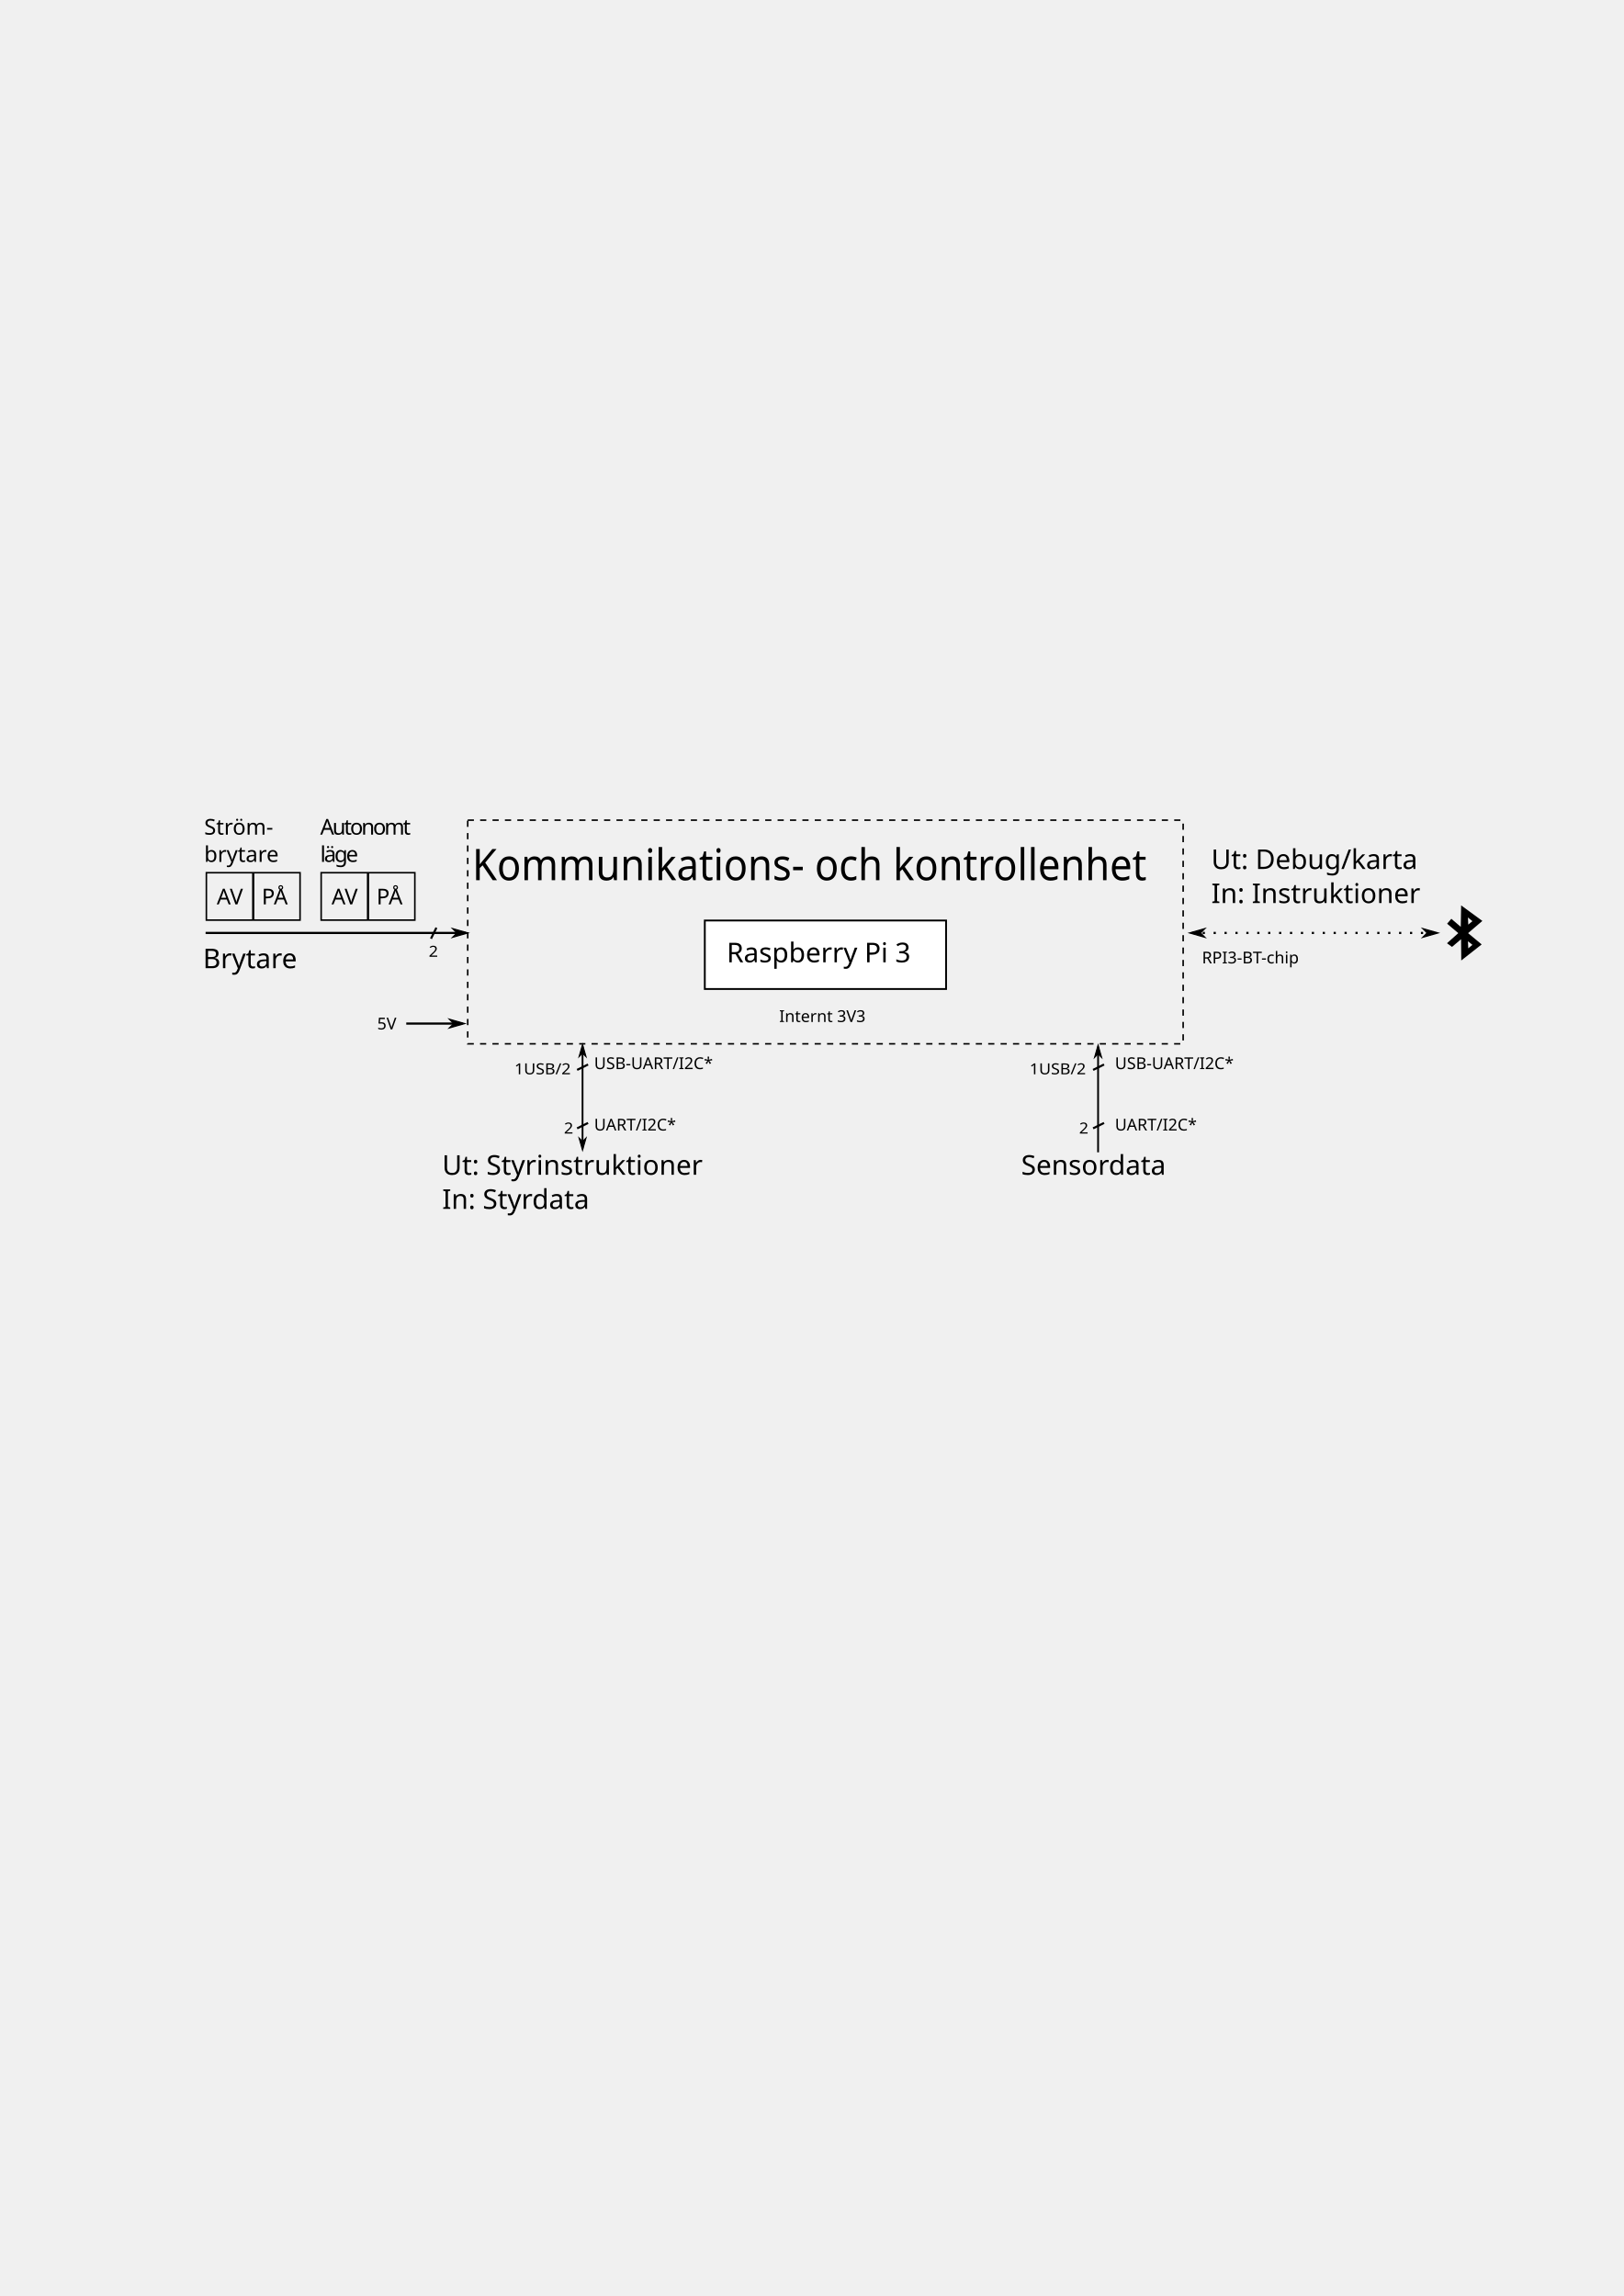
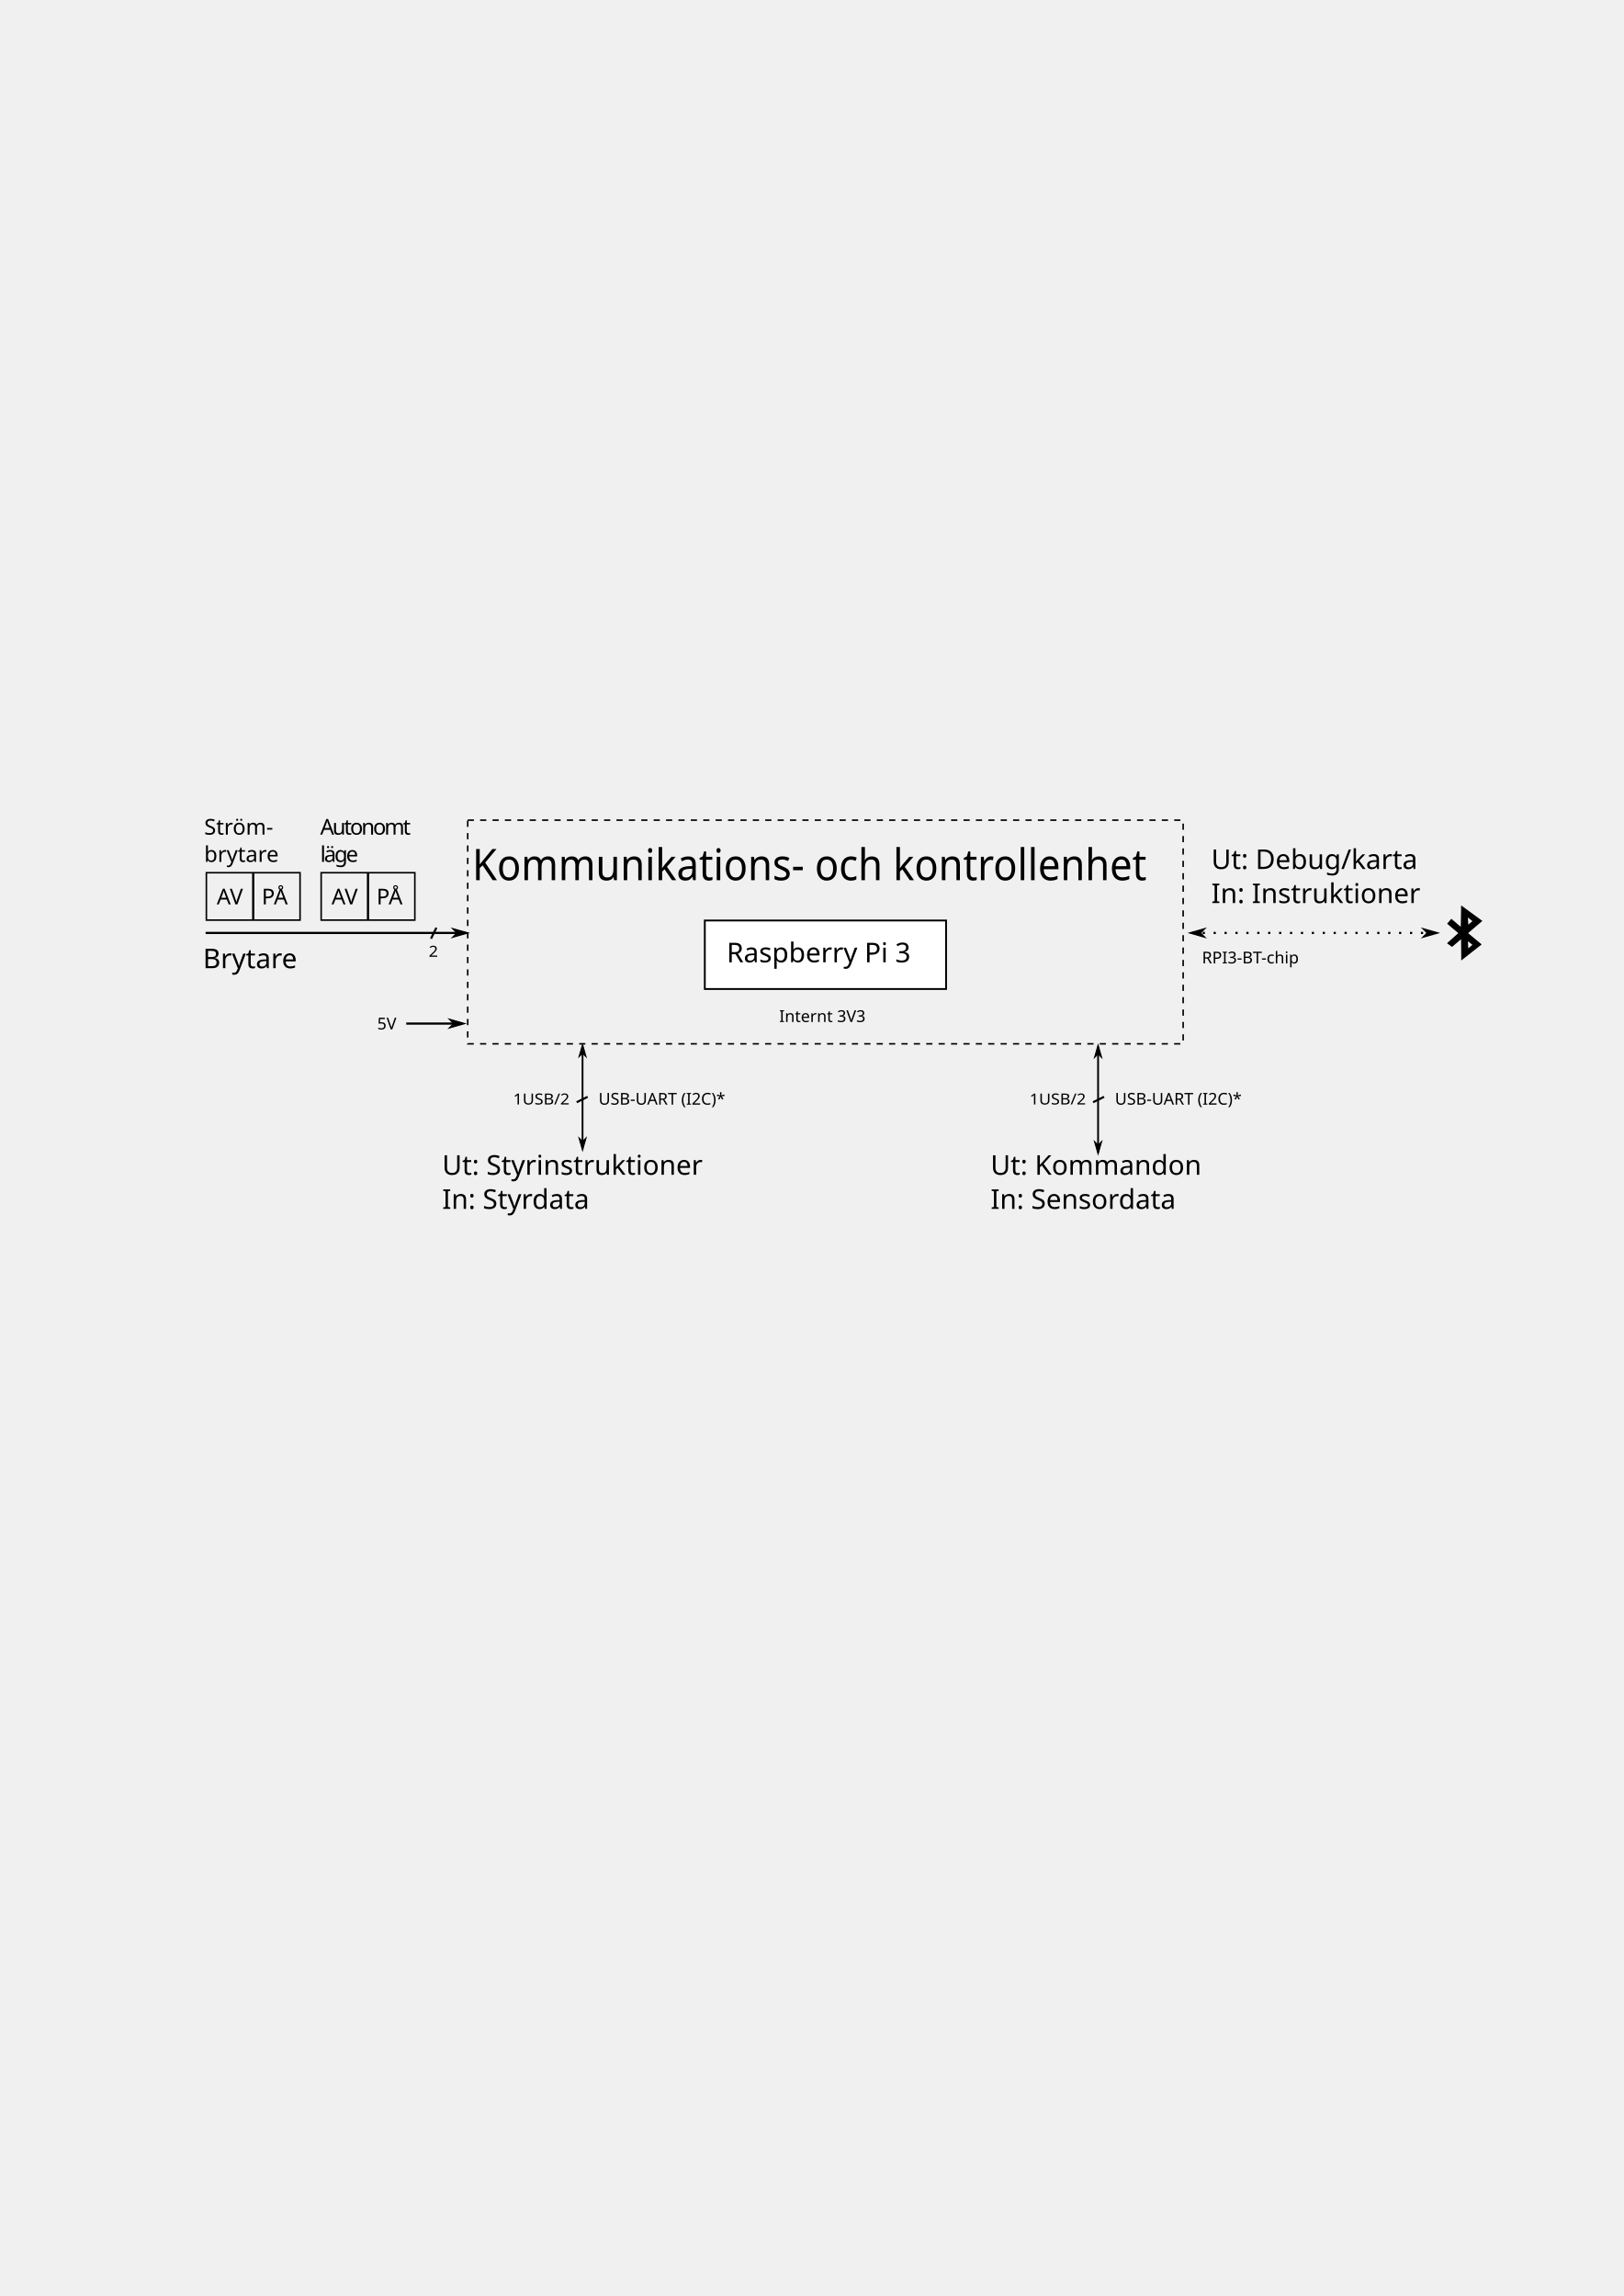
<svg xmlns="http://www.w3.org/2000/svg" width="210mm" height="297mm" viewBox="0 0 744.094 1052.362" id="svg8543" version="1.1">
  <defs id="defs8545">
+     <marker orient="auto" refY="0" refX="0" id="marker10388" style="overflow:visible">
+       <path id="path10390" d="M 0,0 5,-5 -12.5,0 5,5 0,0 Z" style="fill:#000000;fill-opacity:1;fill-rule:evenodd;stroke:#000000;stroke-width:1pt;stroke-opacity:1" transform="matrix(-0.4,0,0,-0.4,-4,0)" />
+     </marker>
    <marker style="overflow:visible" id="marker9695" refX="0" refY="0" orient="auto">
      <path transform="matrix(-0.4,0,0,-0.4,-4,0)" style="fill:#000000;fill-opacity:1;fill-rule:evenodd;stroke:#000000;stroke-width:1pt;stroke-opacity:1" d="M 0,0 5,-5 -12.5,0 5,5 0,0 Z" id="path9697" />
    </marker>
    <marker orient="auto" refY="0" refX="0" id="marker9595" style="overflow:visible">
      <path id="path9597" d="M 0,0 5,-5 -12.5,0 5,5 0,0 Z" style="fill:#000000;fill-opacity:1;fill-rule:evenodd;stroke:#000000;stroke-width:1pt;stroke-opacity:1" transform="matrix(-0.4,0,0,-0.4,-4,0)" />
    </marker>
    <marker orient="auto" refY="0" refX="0" id="marker9501" style="overflow:visible">
      <path id="path9503" d="M 0,0 5,-5 -12.5,0 5,5 0,0 Z" style="fill:#000000;fill-opacity:1;fill-rule:evenodd;stroke:#000000;stroke-width:1pt;stroke-opacity:1" transform="matrix(0.4,0,0,0.4,4,0)" />
    </marker>
    <marker style="overflow:visible" id="marker9413" refX="0" refY="0" orient="auto">
      <path transform="matrix(-0.4,0,0,-0.4,-4,0)" style="fill:#000000;fill-opacity:1;fill-rule:evenodd;stroke:#000000;stroke-width:1pt;stroke-opacity:1" d="M 0,0 5,-5 -12.5,0 5,5 0,0 Z" id="path9415" />
    </marker>
    <marker style="overflow:visible" id="marker9331" refX="0" refY="0" orient="auto">
      <path transform="matrix(0.4,0,0,0.4,4,0)" style="fill:#000000;fill-opacity:1;fill-rule:evenodd;stroke:#000000;stroke-width:1pt;stroke-opacity:1" d="M 0,0 5,-5 -12.5,0 5,5 0,0 Z" id="path9333" />
    </marker>
    <marker orient="auto" refY="0" refX="0" id="marker9041-3" style="overflow:visible">
      <path id="path9043-1" d="M 0,0 5,-5 -12.5,0 5,5 0,0 Z" style="fill:#000000;fill-opacity:1;fill-rule:evenodd;stroke:#000000;stroke-width:1pt;stroke-opacity:1" transform="matrix(-0.4,0,0,-0.4,-4,0)" />
    </marker>
    <marker orient="auto" refY="0" refX="0" id="marker6503" style="overflow:visible">
      <path id="path6505" d="M 0,0 5,-5 -12.5,0 5,5 0,0 Z" style="fill:#000000;fill-opacity:1;fill-rule:evenodd;stroke:#000000;stroke-width:1pt;stroke-opacity:1" transform="matrix(0.4,0,0,0.4,4,0)" />
    </marker>
    <marker orient="auto" refY="0" refX="0" id="marker6507" style="overflow:visible">
      <path id="path6509" d="M 0,0 5,-5 -12.5,0 5,5 0,0 Z" style="fill:#000000;fill-opacity:1;fill-rule:evenodd;stroke:#000000;stroke-width:1pt;stroke-opacity:1" transform="matrix(-0.4,0,0,-0.4,-4,0)" />
    </marker>
    <marker orient="auto" refY="0" refX="0" id="marker6600" style="overflow:visible">
      <path id="path6602" d="M 0,0 5,-5 -12.5,0 5,5 0,0 Z" style="fill:#000000;fill-opacity:1;fill-rule:evenodd;stroke:#000000;stroke-width:1pt;stroke-opacity:1" transform="matrix(0.4,0,0,0.4,4,0)" />
    </marker>
    <marker orient="auto" refY="0" refX="0" id="marker4690-4" style="overflow:visible">
      <path id="path4692-5" d="M 0,0 5,-5 -12.5,0 5,5 0,0 Z" style="fill:#000000;fill-opacity:1;fill-rule:evenodd;stroke:#000000;stroke-width:1pt;stroke-opacity:1" transform="matrix(-0.4,0,0,-0.4,-4,0)" />
    </marker>
    <marker orient="auto" refY="0" refX="0" id="Arrow1Mstart" style="overflow:visible">
      <path id="path4336" d="M 0,0 5,-5 -12.5,0 5,5 0,0 Z" style="fill:#000000;fill-opacity:1;fill-rule:evenodd;stroke:#000000;stroke-width:1pt;stroke-opacity:1" transform="matrix(0.4,0,0,0.4,4,0)" />
    </marker>
    <marker orient="auto" refY="0" refX="0" id="marker4803" style="overflow:visible">
      <path id="path4805" d="M 0,0 5,-5 -12.5,0 5,5 0,0 Z" style="fill:#000000;fill-opacity:1;fill-rule:evenodd;stroke:#000000;stroke-width:1pt;stroke-opacity:1" transform="matrix(-0.4,0,0,-0.4,-4,0)" />
    </marker>
    <marker orient="auto" refY="0" refX="0" id="Arrow1Mend" style="overflow:visible">
      <path id="path4339" d="M 0,0 5,-5 -12.5,0 5,5 0,0 Z" style="fill:#000000;fill-opacity:1;fill-rule:evenodd;stroke:#000000;stroke-width:1pt;stroke-opacity:1" transform="matrix(-0.4,0,0,-0.4,-4,0)" />
    </marker>
  </defs>
  <g id="layer1">
    <text xml:space="preserve" style="font-style:normal;font-weight:normal;font-size:96.176px;line-height:125%;font-family:sans-serif;letter-spacing:0px;word-spacing:0px;fill:#000000;fill-opacity:1;stroke:none;stroke-width:1px;stroke-linecap:butt;stroke-linejoin:miter;stroke-opacity:1" x="226.366" y="385.704" id="text5111-6" transform="scale(0.9560475,1.045973)">
      <tspan x="226.366" y="385.704" style="font-size:19.121px" id="tspan4305-0">Kommunikations- och kontrollenhet</tspan>
    </text>
    <g transform="translate(65.17958,150.359)" id="g6494">
      <rect style="fill:#ffffff;fill-opacity:1;stroke:#000000;stroke-width:0.837;stroke-miterlimit:4;stroke-dasharray:none;stroke-dashoffset:0;stroke-opacity:1" id="rect4315-6" width="110.565" height="31.391" x="257.81" y="271.551" />
      <text id="text4317-1" y="290.695" x="267.829" style="font-style:normal;font-weight:normal;font-size:10px;line-height:125%;font-family:sans-serif;letter-spacing:0px;word-spacing:0px;fill:#000000;fill-opacity:1;stroke:none;stroke-width:1px;stroke-linecap:butt;stroke-linejoin:miter;stroke-opacity:1" xml:space="preserve">
        <tspan style="font-size:12.5px" y="290.695" x="267.829" id="tspan4319-8">Raspberry Pi 3</tspan>
      </text>
    </g>
    <rect style="opacity:1;fill:#ffffff;fill-opacity:0;stroke:#000000;stroke-width:0.71;stroke-miterlimit:4;stroke-dasharray:2.84, 2.84;stroke-dashoffset:0;stroke-opacity:1" id="rect6752" width="327.859" height="102.519" x="214.343" y="375.913" />
    <path style="fill:none;fill-rule:evenodd;stroke:#000000;stroke-width:1px;stroke-linecap:butt;stroke-linejoin:miter;stroke-opacity:1;marker-end:url(#marker9695)" d="m 94.218,427.61 119.198,0" id="path4324" />
    <g id="g4789" transform="translate(-5.534709,143.2162)">
      <rect y="256.788" x="100.108" height="21.718" width="42.931" id="rect4588" style="opacity:1;fill:none;fill-opacity:1;stroke:#000000;stroke-width:0.71;stroke-linecap:butt;stroke-linejoin:miter;stroke-miterlimit:4;stroke-dasharray:none;stroke-dashoffset:0;stroke-opacity:1" />
      <path id="path4598" d="m 121.573,256.855 0,21.696" style="fill:none;fill-rule:evenodd;stroke:#000000;stroke-width:1.019px;stroke-linecap:butt;stroke-linejoin:miter;stroke-opacity:1" />
      <text id="text4600" y="271.293" x="104.877" style="font-style:normal;font-weight:normal;font-size:12.5px;line-height:125%;font-family:sans-serif;letter-spacing:0px;word-spacing:0px;fill:#000000;fill-opacity:1;stroke:none;stroke-width:1px;stroke-linecap:butt;stroke-linejoin:miter;stroke-opacity:1" xml:space="preserve">
        <tspan style="font-size:10px" y="271.293" x="104.877" id="tspan4602">AV</tspan>
      </text>
      <text id="text4600-3" y="271.293" x="125.47" style="font-style:normal;font-weight:normal;font-size:12.5px;line-height:125%;font-family:sans-serif;letter-spacing:0px;word-spacing:0px;fill:#000000;fill-opacity:1;stroke:none;stroke-width:1px;stroke-linecap:butt;stroke-linejoin:miter;stroke-opacity:1" xml:space="preserve">
        <tspan style="font-size:10px" y="271.293" x="125.47" id="tspan4602-6">PÅ</tspan>
      </text>
    </g>
    <text xml:space="preserve" style="font-style:normal;font-weight:normal;font-size:12.5px;line-height:125%;font-family:sans-serif;letter-spacing:0px;word-spacing:0px;fill:#000000;fill-opacity:1;stroke:none;stroke-width:1px;stroke-linecap:butt;stroke-linejoin:miter;stroke-opacity:1" x="146.746" y="382.549" id="text4692">
      <tspan id="tspan4694" x="146.746" y="382.549" style="font-size:10px;letter-spacing:-0.85px">Autonomt </tspan>
      <tspan x="146.746" y="395.049" id="tspan4696" style="font-size:10px;letter-spacing:-0.85px">läge</tspan>
    </text>
    <text xml:space="preserve" style="font-style:normal;font-weight:normal;font-size:12.5px;line-height:125%;font-family:sans-serif;letter-spacing:0px;word-spacing:0px;fill:#000000;fill-opacity:1;stroke:none;stroke-width:1px;stroke-linecap:butt;stroke-linejoin:miter;stroke-opacity:1" x="93.559" y="382.549" id="text4692-2">
      <tspan x="93.559" y="382.549" id="tspan4696-0" style="font-size:10px;letter-spacing:0px">Ström-</tspan>
      <tspan x="93.559" y="395.049" style="font-size:10px;letter-spacing:0px" id="tspan4737">brytare</tspan>
    </text>
    <g id="g4781" transform="translate(-6.364263,141.8748)">
      <rect y="258.13" x="153.543" height="21.718" width="42.931" id="rect4588-9" style="opacity:1;fill:none;fill-opacity:1;stroke:#000000;stroke-width:0.71;stroke-linecap:butt;stroke-linejoin:miter;stroke-miterlimit:4;stroke-dasharray:none;stroke-dashoffset:0;stroke-opacity:1" />
      <path id="path4598-3" d="m 175.009,258.196 0,21.696" style="fill:none;fill-rule:evenodd;stroke:#000000;stroke-width:1.019px;stroke-linecap:butt;stroke-linejoin:miter;stroke-opacity:1" />
      <text id="text4600-60" y="272.634" x="158.313" style="font-style:normal;font-weight:normal;font-size:12.5px;line-height:125%;font-family:sans-serif;letter-spacing:0px;word-spacing:0px;fill:#000000;fill-opacity:1;stroke:none;stroke-width:1px;stroke-linecap:butt;stroke-linejoin:miter;stroke-opacity:1" xml:space="preserve">
        <tspan style="font-size:10px" y="272.634" x="158.313" id="tspan4602-62">AV</tspan>
      </text>
      <text id="text4600-3-6" y="272.634" x="178.906" style="font-style:normal;font-weight:normal;font-size:12.5px;line-height:125%;font-family:sans-serif;letter-spacing:0px;word-spacing:0px;fill:#000000;fill-opacity:1;stroke:none;stroke-width:1px;stroke-linecap:butt;stroke-linejoin:miter;stroke-opacity:1" xml:space="preserve">
        <tspan style="font-size:10px" y="272.634" x="178.906" id="tspan4602-6-18">PÅ</tspan>
      </text>
    </g>
    <text xml:space="preserve" style="font-style:normal;font-weight:normal;font-size:12.5px;line-height:125%;font-family:sans-serif;letter-spacing:0px;word-spacing:0px;fill:#000000;fill-opacity:1;stroke:none;stroke-width:1px;stroke-linecap:butt;stroke-linejoin:miter;stroke-opacity:1" x="92.991" y="443.772" id="text4797">
      <tspan id="tspan4799" x="92.991" y="443.772">Brytare</tspan>
    </text>
    <path style="fill:none;fill-rule:evenodd;stroke:#000000;stroke-width:1;stroke-linecap:butt;stroke-linejoin:miter;stroke-miterlimit:4;stroke-dasharray:1,4;stroke-dashoffset:0;stroke-opacity:1;marker-start:url(#marker9331);marker-end:url(#marker9413)" d="m 546.163,427.61 111.857,0" id="path4801" />
    <g id="g4931" transform="matrix(0.05619995,0,0,0.05619995,656.8301,413.2224)">
      <g id="g4921" />
      <path id="path4923" d="m 112.845,180.624 34.376,-39.957 76.892,65.741 3.062,-175.022 173.005,126.474 -116.357,99.645 110.817,92.078 -166.471,131.042 -1.526,-173.538 -73.851,62.74 -40.96,-29.86 92.068,-82.452 -91.054,-76.892 z m 206.397,172.472 -36.434,-29.317 2.529,57.661 33.904,-28.344 z m 0,-193.219 -36.434,-29.85 2.529,58.173 33.904,-28.324 z" style="fill:#000000" />
    </g>
    <text xml:space="preserve" style="font-style:normal;font-weight:normal;font-size:12.5px;line-height:125%;font-family:sans-serif;letter-spacing:0px;word-spacing:0px;fill:#000000;fill-opacity:1;stroke:none;stroke-width:1px;stroke-linecap:butt;stroke-linejoin:miter;stroke-opacity:1" x="550.822" y="441.571" id="text6499">
      <tspan id="tspan6501" x="550.822" y="441.571" style="font-size:7.5px">RPI3-BT-chip</tspan>
    </text>
    <path style="fill:none;fill-rule:evenodd;stroke:#000000;stroke-width:0.821;stroke-linecap:butt;stroke-linejoin:miter;stroke-miterlimit:4;stroke-dasharray:none;stroke-opacity:1;marker-start:url(#marker9501);marker-end:url(#marker9595)" d="m 266.961,479.48 0,46.972" id="path4688" />
-     <g id="g6557" transform="translate(38.41054,150.359)">
-       <text id="text6511-8" y="339.651" x="233.864" style="font-style:normal;font-weight:normal;font-size:12.5px;line-height:125%;font-family:sans-serif;letter-spacing:0px;word-spacing:0px;fill:#000000;fill-opacity:1;stroke:none;stroke-width:1px;stroke-linecap:butt;stroke-linejoin:miter;stroke-opacity:1" xml:space="preserve">
-         <tspan style="font-size:7.5px" y="339.651" x="233.864" id="tspan6513-9">USB-UART/I2C*</tspan>
-       </text>
-       <text id="text6511-2-7" y="367.801" x="233.864" style="font-style:normal;font-weight:normal;font-size:12.5px;line-height:125%;font-family:sans-serif;letter-spacing:0px;word-spacing:0px;fill:#000000;fill-opacity:1;stroke:none;stroke-width:1px;stroke-linecap:butt;stroke-linejoin:miter;stroke-opacity:1" xml:space="preserve">
-         <tspan style="font-size:7.5px" y="367.801" x="233.864" id="tspan6513-2-3">UART/I2C*</tspan>
-       </text>
-     </g>
-     <g id="g7930" transform="translate(38.41054,150.359)">
-       <path id="path7304-7-2-9-1-9-6-2-7" d="m 226.059,340.029 5.024,-2.477" style="fill:none;fill-rule:evenodd;stroke:#000000;stroke-width:0.964px;stroke-linecap:butt;stroke-linejoin:miter;stroke-opacity:1" />
-       <path id="path7304-7-2-9-1-9-6-2-8" d="m 226.059,366.815 5.024,-2.477" style="fill:none;fill-rule:evenodd;stroke:#000000;stroke-width:0.964px;stroke-linecap:butt;stroke-linejoin:miter;stroke-opacity:1" />
-     </g>
-     <g id="g7887" transform="translate(38.41054,150.359)">
-       <text transform="scale(1.035655,0.9655729)" id="text7351-9-7-6-1-8-5-5-5" y="354.237" x="190.529" style="font-style:normal;font-weight:normal;font-size:12.07px;line-height:125%;font-family:sans-serif;letter-spacing:0px;word-spacing:0px;fill:#000000;fill-opacity:1;stroke:none;stroke-width:1px;stroke-linecap:butt;stroke-linejoin:miter;stroke-opacity:1" xml:space="preserve">
-         <tspan style="font-size:7.242px" y="354.237" x="190.529" id="tspan7353-5-1-1-7-1-0-9-7">1USB/2</tspan>
-       </text>
-       <text transform="scale(1.035655,0.9655729)" id="text7351-9-7-6-1-8-5-5-4" y="382.353" x="212.452" style="font-style:normal;font-weight:normal;font-size:12.07px;line-height:125%;font-family:sans-serif;letter-spacing:0px;word-spacing:0px;fill:#000000;fill-opacity:1;stroke:none;stroke-width:1px;stroke-linecap:butt;stroke-linejoin:miter;stroke-opacity:1" xml:space="preserve">
-         <tspan style="font-size:7.242px" y="382.353" x="212.452" id="tspan7353-5-1-1-7-1-0-9-1">2</tspan>
-       </text>
-     </g>
    <path style="fill:none;fill-rule:evenodd;stroke:#000000;stroke-width:0.964px;stroke-linecap:butt;stroke-linejoin:miter;stroke-opacity:1" d="m 199.989,425.209 -2.477,5.024" id="path7304-4-2-2-4-1-3-3-1-3" />
    <text xml:space="preserve" style="font-style:normal;font-weight:normal;font-size:12.07px;line-height:125%;font-family:sans-serif;letter-spacing:0px;word-spacing:0px;fill:#000000;fill-opacity:1;stroke:none;stroke-width:1px;stroke-linecap:butt;stroke-linejoin:miter;stroke-opacity:1" x="189.702" y="454.166" id="text7351-4-1-0-9-8-1-1" transform="scale(1.035655,0.9655729)">
      <tspan id="tspan7353-8-0-9-4-8-7-8" x="189.702" y="454.166" style="font-size:7.242px">2</tspan>
    </text>
-     <path style="fill:none;fill-rule:evenodd;stroke:#000000;stroke-width:0.833;stroke-linecap:butt;stroke-linejoin:miter;stroke-miterlimit:3.7;stroke-dasharray:none;stroke-opacity:1;marker-start:url(#marker6503);marker-end:" d="m 503.22,479.762 0,48.401" id="path4688-0" />
-     <g id="g6563" transform="translate(105.5857,150.5052)">
-       <text id="text6511" y="339.505" x="405.357" style="font-style:normal;font-weight:normal;font-size:12.5px;line-height:125%;font-family:sans-serif;letter-spacing:0px;word-spacing:0px;fill:#000000;fill-opacity:1;stroke:none;stroke-width:1px;stroke-linecap:butt;stroke-linejoin:miter;stroke-opacity:1" xml:space="preserve">
-         <tspan style="font-size:7.5px" y="339.505" x="405.357" id="tspan6513">USB-UART/I2C*</tspan>
+     <path style="fill:none;fill-rule:evenodd;stroke:#000000;stroke-width:0.833;stroke-linecap:butt;stroke-linejoin:miter;stroke-miterlimit:3.7;stroke-dasharray:none;stroke-opacity:1;marker-start:url(#marker6503);marker-end:url(#marker10388)" d="m 503.22,479.762 0,48.401" id="path4688-0" />
+     <g id="g17372">
+       <text id="text6511" y="506.313" x="510.943" style="font-style:normal;font-weight:normal;font-size:12.5px;line-height:125%;font-family:sans-serif;letter-spacing:0px;word-spacing:0px;fill:#000000;fill-opacity:1;stroke:none;stroke-width:1px;stroke-linecap:butt;stroke-linejoin:miter;stroke-opacity:1" xml:space="preserve">
+         <tspan style="font-size:7.5px" y="506.313" x="510.943" id="tspan6513">USB-UART (I2C)*</tspan>
      </text>
-       <text id="text6511-2" y="367.655" x="405.357" style="font-style:normal;font-weight:normal;font-size:12.5px;line-height:125%;font-family:sans-serif;letter-spacing:0px;word-spacing:0px;fill:#000000;fill-opacity:1;stroke:none;stroke-width:1px;stroke-linecap:butt;stroke-linejoin:miter;stroke-opacity:1" xml:space="preserve">
-         <tspan style="font-size:7.5px" y="367.655" x="405.357" id="tspan6513-2">UART/I2C*</tspan>
+       <text transform="scale(1.035655,0.9655729)" id="text7351-9-7-6-1-8-5-5-5-5" y="524.282" x="455.568" style="font-style:normal;font-weight:normal;font-size:12.07px;line-height:125%;font-family:sans-serif;letter-spacing:0px;word-spacing:0px;fill:#000000;fill-opacity:1;stroke:none;stroke-width:1px;stroke-linecap:butt;stroke-linejoin:miter;stroke-opacity:1" xml:space="preserve">
+         <tspan style="font-size:7.242px" y="524.282" x="455.568" id="tspan7353-5-1-1-7-1-0-9-7-9">1USB/2</tspan>
      </text>
-     </g>
-     <g transform="translate(274.4885,150.359)" id="g7887-8">
-       <text transform="scale(1.035655,0.9655729)" id="text7351-9-7-6-1-8-5-5-5-5" y="354.237" x="190.529" style="font-style:normal;font-weight:normal;font-size:12.07px;line-height:125%;font-family:sans-serif;letter-spacing:0px;word-spacing:0px;fill:#000000;fill-opacity:1;stroke:none;stroke-width:1px;stroke-linecap:butt;stroke-linejoin:miter;stroke-opacity:1" xml:space="preserve">
-         <tspan style="font-size:7.242px" y="354.237" x="190.529" id="tspan7353-5-1-1-7-1-0-9-7-9">1USB/2</tspan>
-       </text>
-       <text transform="scale(1.035655,0.9655729)" id="text7351-9-7-6-1-8-5-5-4-7" y="382.353" x="212.452" style="font-style:normal;font-weight:normal;font-size:12.07px;line-height:125%;font-family:sans-serif;letter-spacing:0px;word-spacing:0px;fill:#000000;fill-opacity:1;stroke:none;stroke-width:1px;stroke-linecap:butt;stroke-linejoin:miter;stroke-opacity:1" xml:space="preserve">
-         <tspan style="font-size:7.242px" y="382.353" x="212.452" id="tspan7353-5-1-1-7-1-0-9-1-5">2</tspan>
-       </text>
-     </g>
-     <g transform="translate(274.8714,150.359)" id="g7930-3">
-       <path id="path7304-7-2-9-1-9-6-2-7-8" d="m 226.059,340.029 5.024,-2.477" style="fill:none;fill-rule:evenodd;stroke:#000000;stroke-width:0.964px;stroke-linecap:butt;stroke-linejoin:miter;stroke-opacity:1" />
-       <path id="path7304-7-2-9-1-9-6-2-8-8" d="m 226.059,366.815 5.024,-2.477" style="fill:none;fill-rule:evenodd;stroke:#000000;stroke-width:0.964px;stroke-linecap:butt;stroke-linejoin:miter;stroke-opacity:1" />
+       <path id="path7304-7-2-9-1-9-6-2-7-8" d="m 500.931,505.201 5.024,-2.477" style="fill:none;fill-rule:evenodd;stroke:#000000;stroke-width:0.964px;stroke-linecap:butt;stroke-linejoin:miter;stroke-opacity:1" />
    </g>
    <g transform="translate(91.97888,80.96289)" id="g9049-1">
      <path id="path9039-03" d="m 94.197,388.187 25.759,0" style="fill:none;fill-rule:evenodd;stroke:#000000;stroke-width:1px;stroke-linecap:butt;stroke-linejoin:miter;stroke-opacity:1;marker-end:url(#marker9041-3)" />
      <text id="text9045-4" y="390.868" x="80.888" style="font-style:normal;font-weight:normal;font-size:12.5px;line-height:125%;font-family:sans-serif;letter-spacing:0px;word-spacing:0px;fill:#000000;fill-opacity:1;stroke:none;stroke-width:1px;stroke-linecap:butt;stroke-linejoin:miter;stroke-opacity:1" xml:space="preserve">
        <tspan y="390.868" x="80.888" id="tspan9047-0" style="font-size:7.5px">5V</tspan>
      </text>
    </g>
    <text xml:space="preserve" style="font-style:normal;font-weight:normal;font-size:12.5px;line-height:125%;font-family:sans-serif;letter-spacing:0px;word-spacing:0px;fill:#000000;fill-opacity:1;stroke:none;stroke-width:1px;stroke-linecap:butt;stroke-linejoin:miter;stroke-opacity:1" x="357.076" y="468.436" id="text9114">
      <tspan id="tspan9116" x="357.076" y="468.436" style="font-size:7.5px">Internt 3V3</tspan>
    </text>
-     <text xml:space="preserve" style="font-style:normal;font-weight:normal;font-size:12.5px;line-height:125%;font-family:sans-serif;letter-spacing:0px;word-spacing:0px;fill:#000000;fill-opacity:1;stroke:none;stroke-width:1px;stroke-linecap:butt;stroke-linejoin:miter;stroke-opacity:1" x="467.966" y="538.451" id="text10120">
-       <tspan id="tspan10122" x="467.966" y="538.451">Sensordata</tspan>
+     <text xml:space="preserve" style="font-style:normal;font-weight:normal;font-size:12.5px;line-height:125%;font-family:sans-serif;letter-spacing:0px;word-spacing:0px;fill:#000000;fill-opacity:1;stroke:none;stroke-width:1px;stroke-linecap:butt;stroke-linejoin:miter;stroke-opacity:1" x="453.947" y="538.451" id="text10120">
+       <tspan id="tspan10122" x="453.947" y="538.451">Ut: Kommandon</tspan>
+       <tspan x="453.947" y="554.076" id="tspan17392">In: Sensordata</tspan>
    </text>
    <text xml:space="preserve" style="font-style:normal;font-weight:normal;font-size:12.5px;line-height:125%;font-family:sans-serif;letter-spacing:0px;word-spacing:0px;fill:#000000;fill-opacity:1;stroke:none;stroke-width:1px;stroke-linecap:butt;stroke-linejoin:miter;stroke-opacity:1" x="202.618" y="538.451" id="text10120-3">
      <tspan id="tspan10122-6" x="202.618" y="538.451">Ut: Styrinstruktioner</tspan>
      <tspan x="202.618" y="554.076" id="tspan10184">In: Styrdata</tspan>
    </text>
    <text xml:space="preserve" style="font-style:normal;font-weight:normal;font-size:12.5px;line-height:125%;font-family:sans-serif;letter-spacing:0px;word-spacing:0px;fill:#000000;fill-opacity:1;stroke:none;stroke-width:1px;stroke-linecap:butt;stroke-linejoin:miter;stroke-opacity:1" x="555.079" y="398.288" id="text10210">
      <tspan id="tspan10212" x="555.079" y="398.288">Ut: Debug/karta</tspan>
      <tspan x="555.079" y="413.913" id="tspan10214">In: Instruktioner</tspan>
    </text>
+     <g id="g17365" transform="translate(0,9.204224)">
+       <text id="text6511-6" y="497.109" x="274.286" style="font-style:normal;font-weight:normal;font-size:12.5px;line-height:125%;font-family:sans-serif;letter-spacing:0px;word-spacing:0px;fill:#000000;fill-opacity:1;stroke:none;stroke-width:1px;stroke-linecap:butt;stroke-linejoin:miter;stroke-opacity:1" xml:space="preserve">
+         <tspan style="font-size:7.5px" y="497.109" x="274.286" id="tspan6513-3">USB-UART (I2C)*</tspan>
+       </text>
+       <text transform="scale(1.035655,0.9655729)" id="text7351-9-7-6-1-8-5-5-5-5-9" y="514.75" x="227.058" style="font-style:normal;font-weight:normal;font-size:12.07px;line-height:125%;font-family:sans-serif;letter-spacing:0px;word-spacing:0px;fill:#000000;fill-opacity:1;stroke:none;stroke-width:1px;stroke-linecap:butt;stroke-linejoin:miter;stroke-opacity:1" xml:space="preserve">
+         <tspan style="font-size:7.242px" y="514.75" x="227.058" id="tspan7353-5-1-1-7-1-0-9-7-9-4">1USB/2</tspan>
+       </text>
+       <path id="path7304-7-2-9-1-9-6-2-7-8-8" d="m 264.273,495.996 5.024,-2.477" style="fill:none;fill-rule:evenodd;stroke:#000000;stroke-width:0.964px;stroke-linecap:butt;stroke-linejoin:miter;stroke-opacity:1" />
+     </g>
  </g>
</svg>
